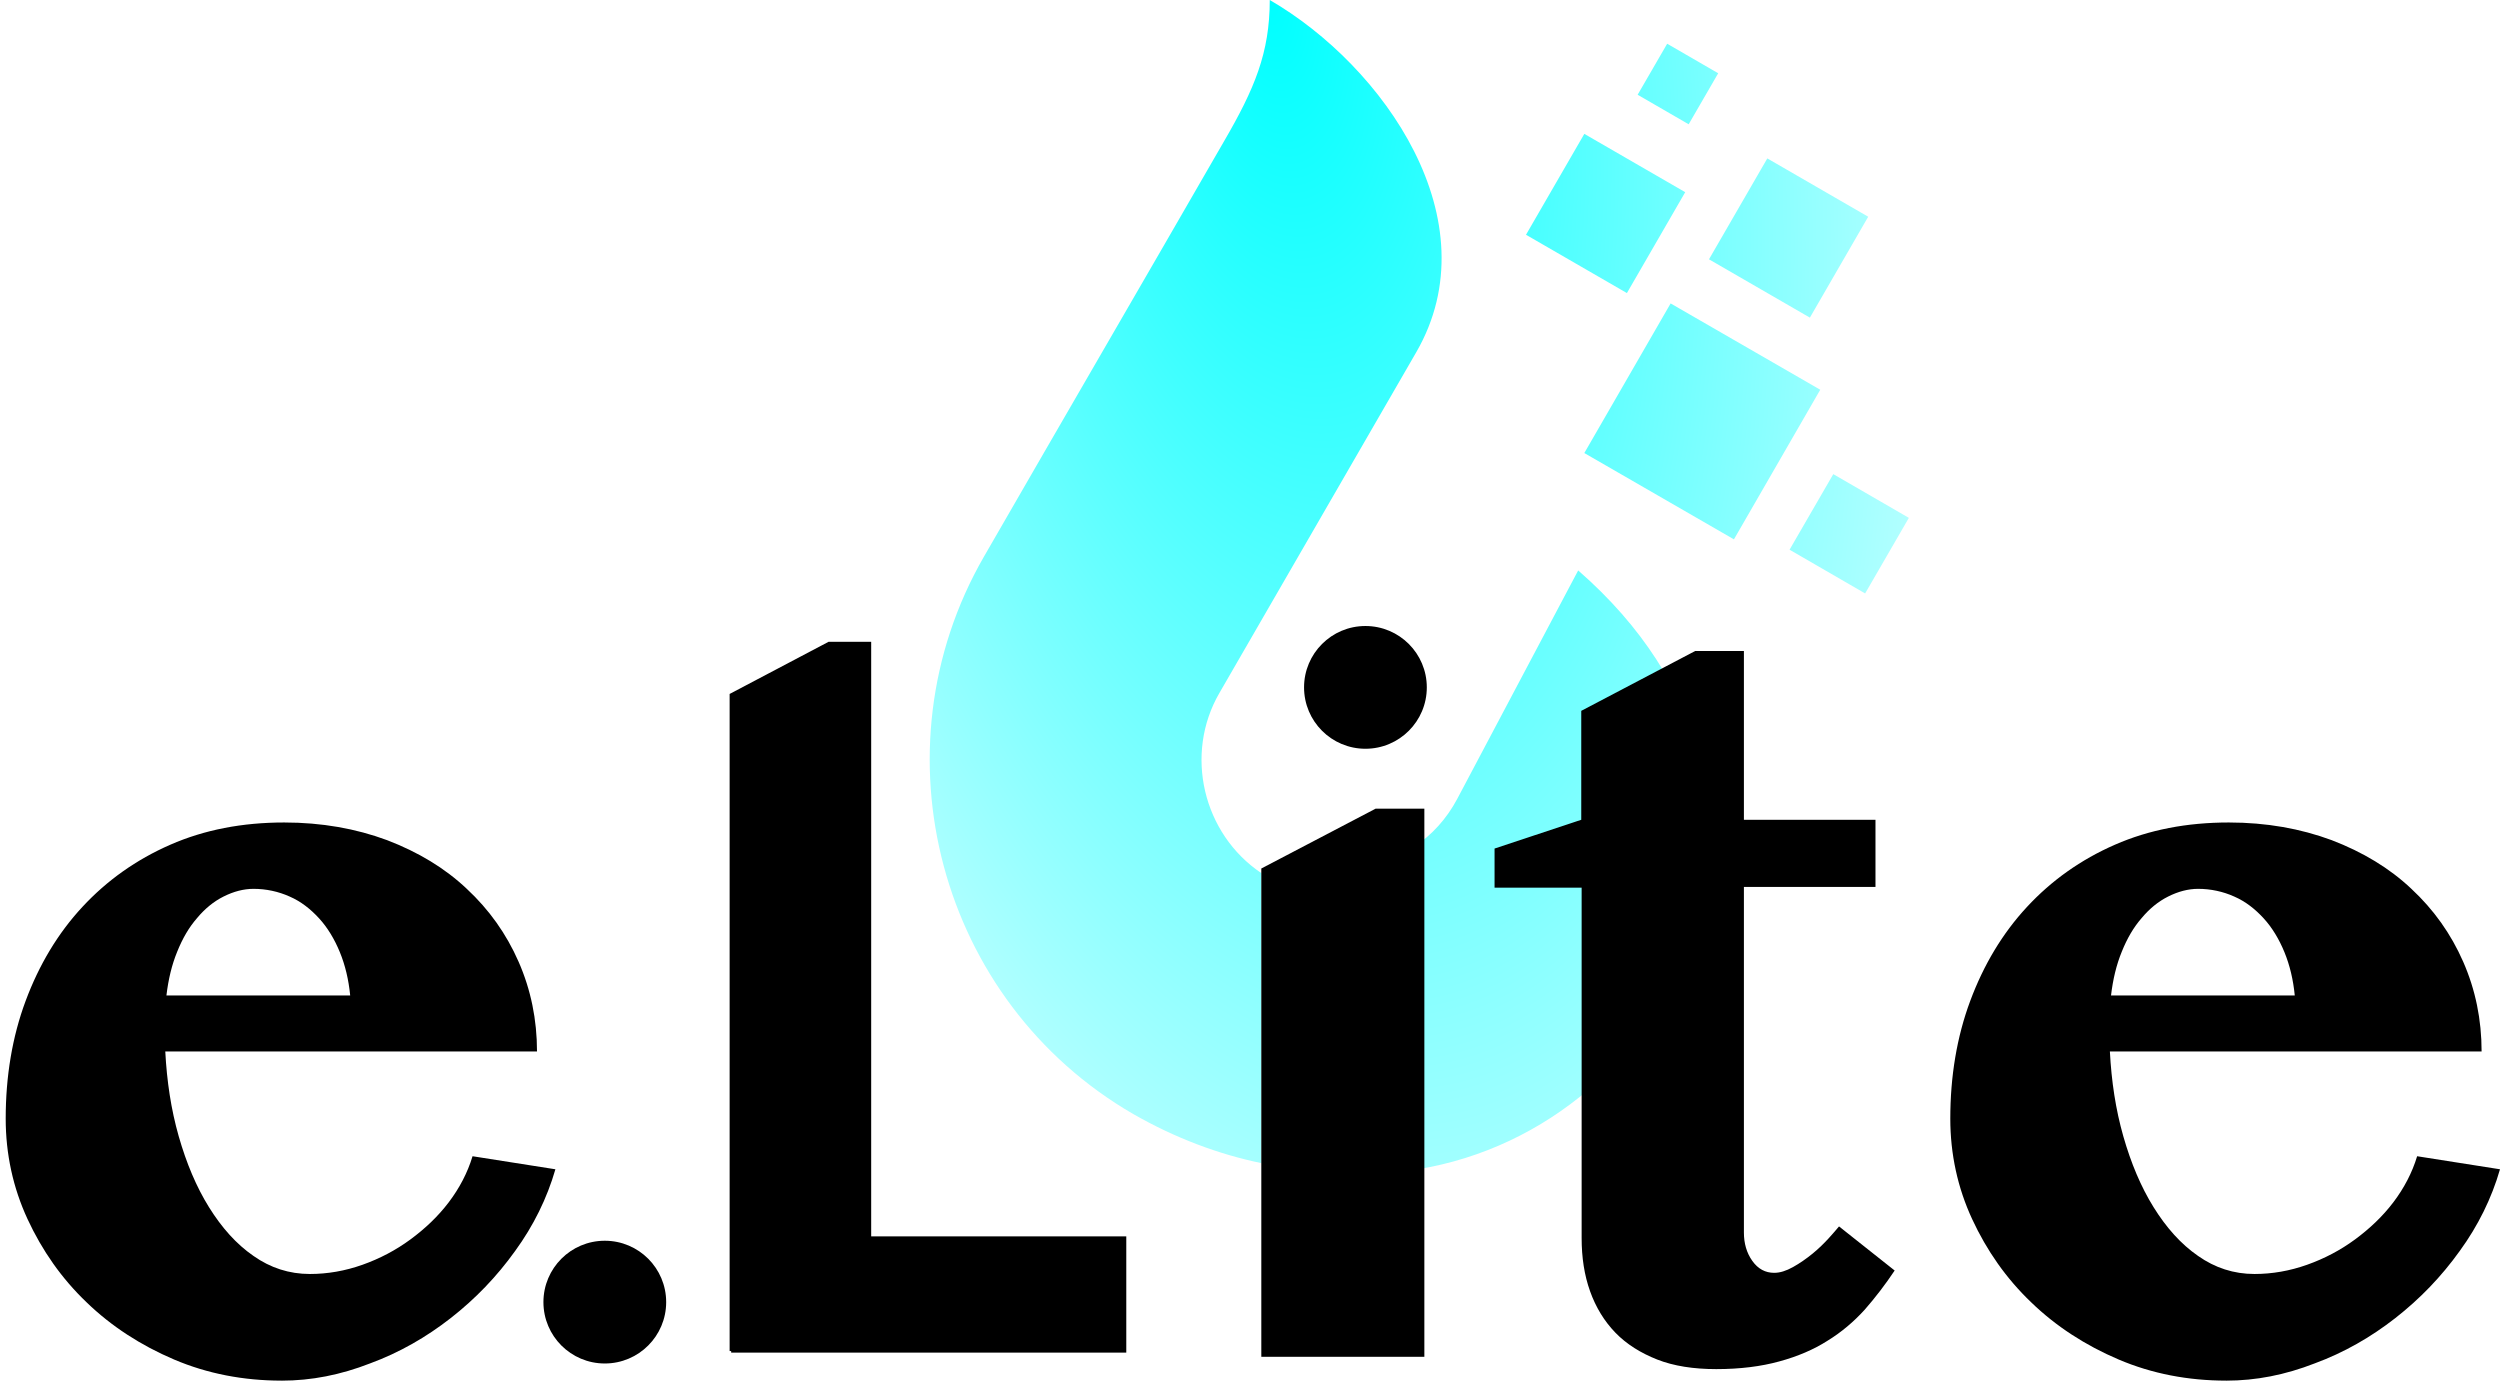
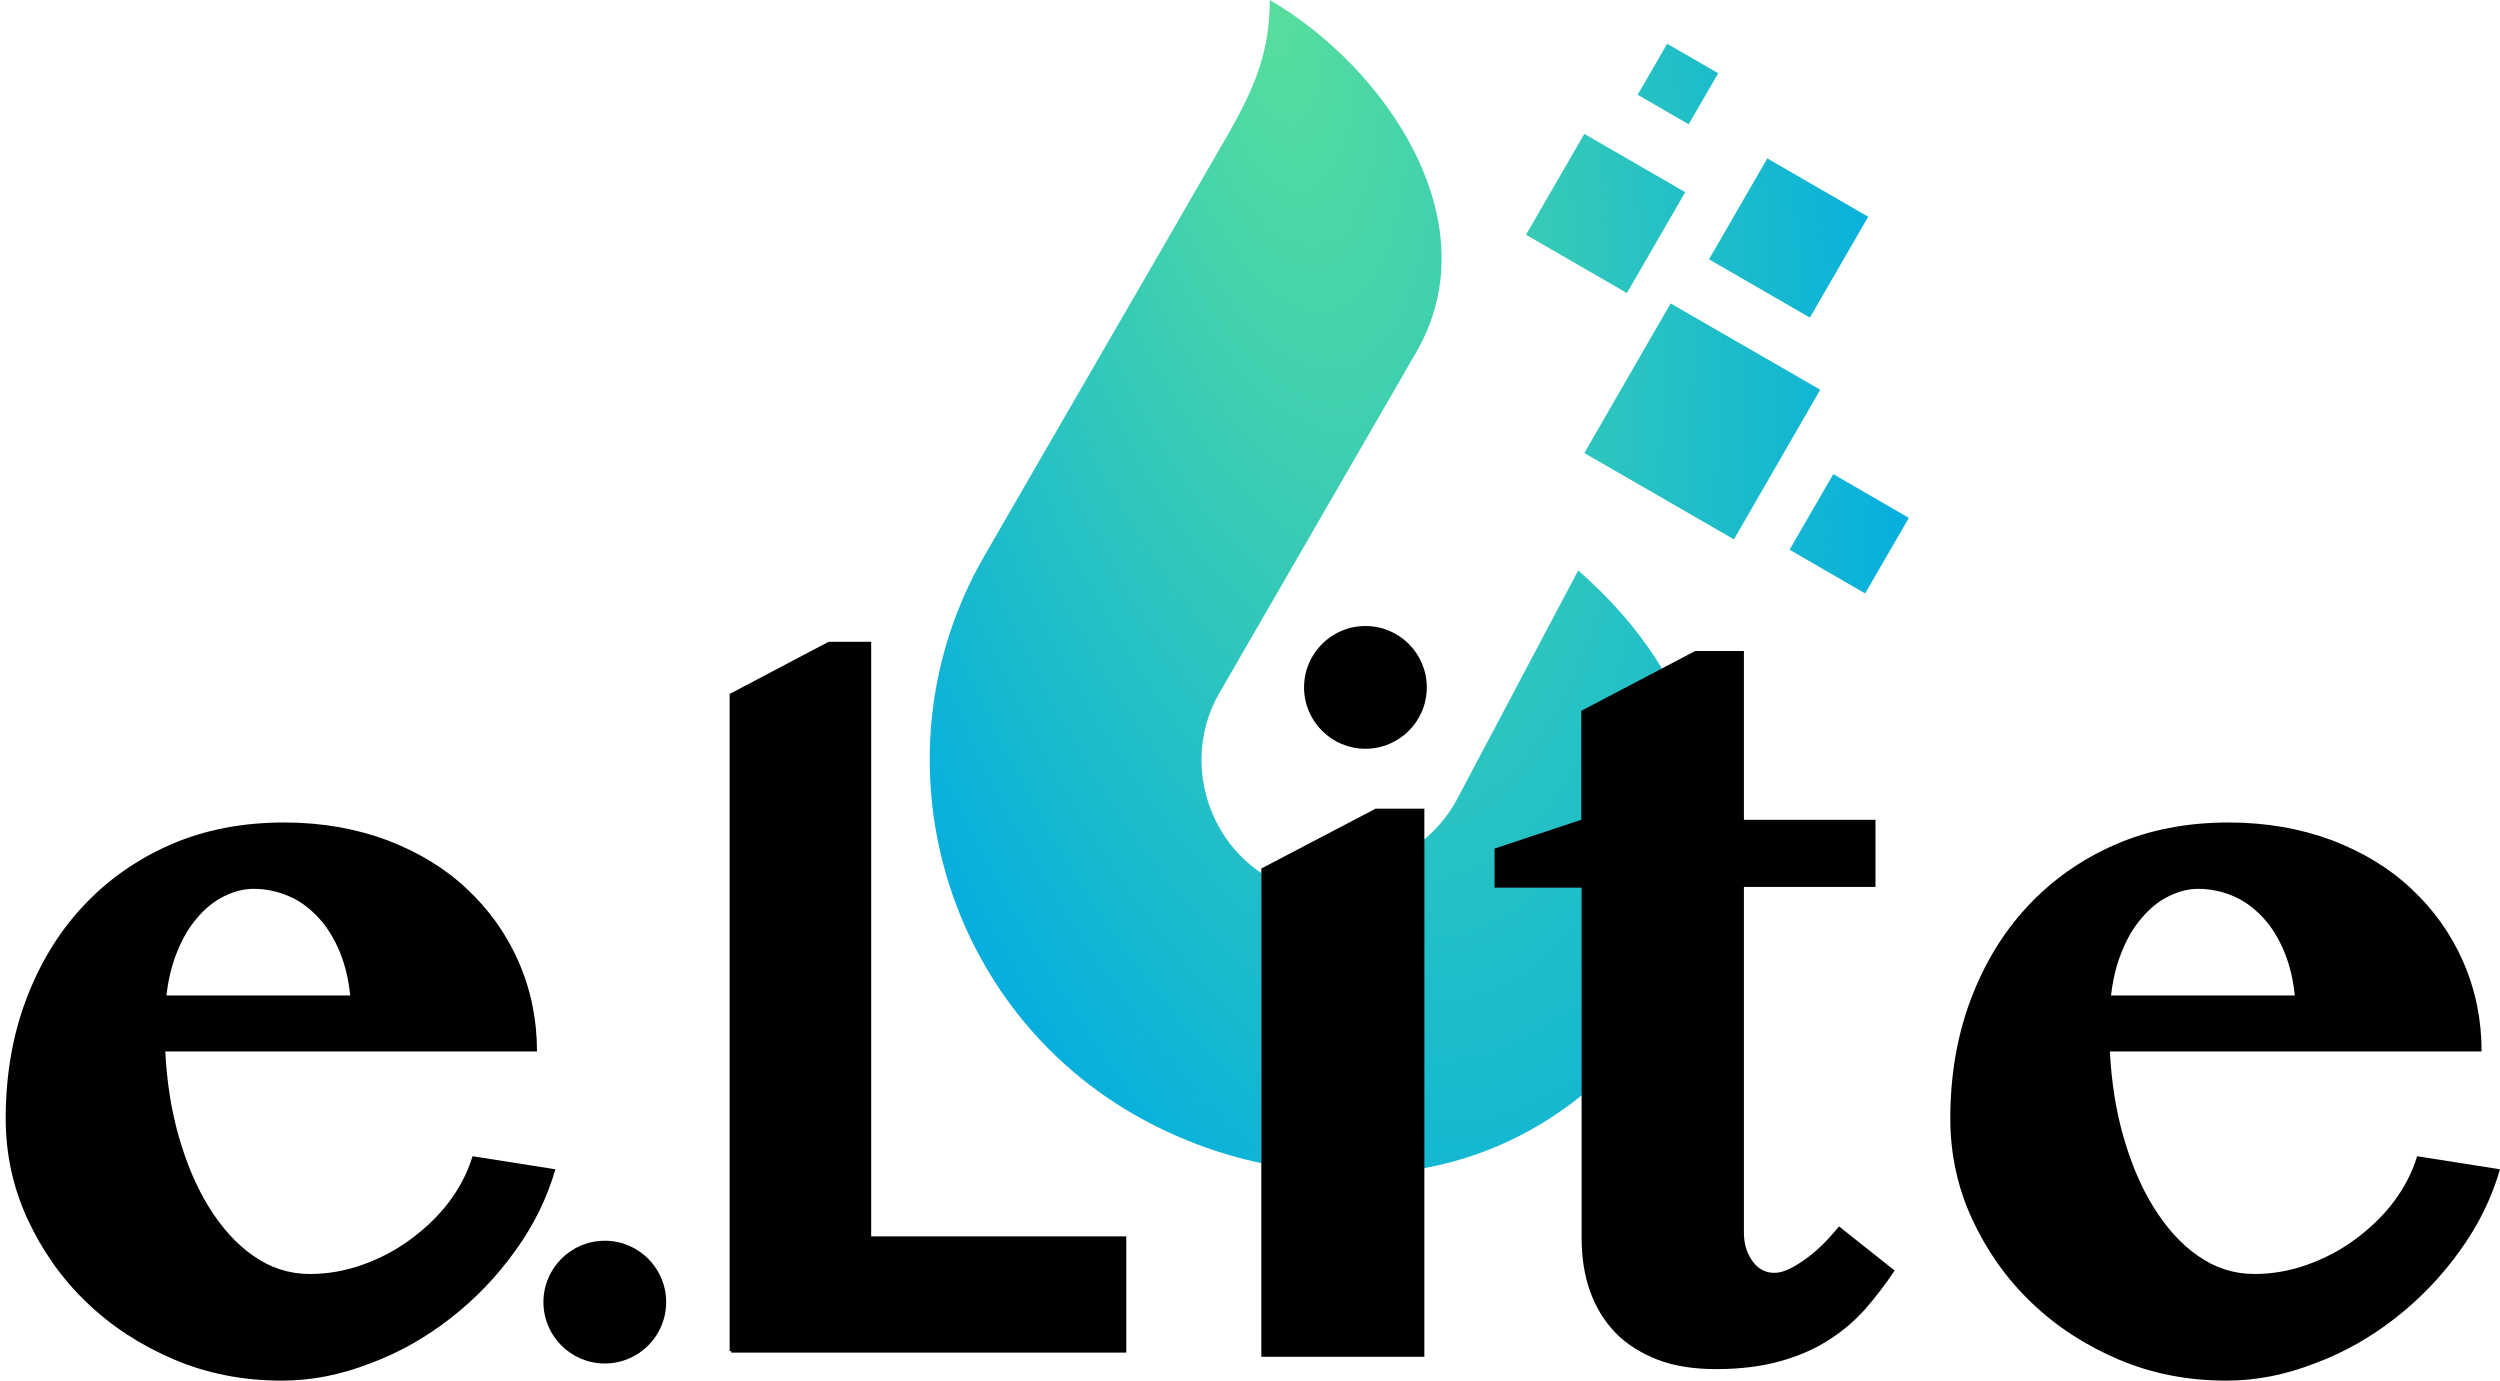
<svg xmlns="http://www.w3.org/2000/svg" xmlns:xlink="http://www.w3.org/1999/xlink" width="172.429mm" height="95.224mm" viewBox="0 0 172.429 95.224" version="1.1" id="svg365">
  <defs id="defs359">
+     <linearGradient id="linearGradient2425" gradientUnits="userSpaceOnUse" x1="535.572" y1="2108.041" x2="536.461" y2="1922.428" gradientTransform="matrix(-0.371336,0,0,0.371336,218.6842,-569.9101)">
+       <stop offset="0" style="stop-color:#58de9c;stop-opacity:1" id="stop2423" />
+       <stop offset="1" style="stop-color:#06afdd;stop-opacity:1" id="stop2421" />
+     </linearGradient>
    <linearGradient id="linearGradient1605">
      <stop style="stop-color:#00ffff;stop-opacity:1;" offset="0" id="stop1601" />
      <stop style="stop-color:#00ffff;stop-opacity:0;" offset="1" id="stop1603" />
    </linearGradient>
    <linearGradient id="SVGID_1_" gradientUnits="userSpaceOnUse" x1="1173.63" y1="1753.3" x2="1135.03" y2="2058.1" gradientTransform="matrix(-0.2645833,0,0,0.2645833,424.2027,-343.4433)" xlink:href="#SVGID_16_-8">
      <stop offset="0" style="stop-color:#05C65C" id="stop1596" />
      <stop offset="1" style="stop-color:#D8AD38" id="stop1598" />
    </linearGradient>
    <linearGradient id="SVGID_15_" gradientUnits="userSpaceOnUse" x1="1351.743" y1="2032.638" x2="1383.743" y2="2032.638" gradientTransform="matrix(0.2645833,0,0,0.2645833,-274.8736,-378.0045)">
      <stop offset="0" style="stop-color:#55C683" id="stop282" />
      <stop offset="1" style="stop-color:#D8CD45" id="stop284" />
    </linearGradient>
    <linearGradient id="SVGID_16_" gradientUnits="userSpaceOnUse" x1="535.572" y1="2108.041" x2="536.461" y2="1922.428" gradientTransform="matrix(-0.2645833,0,0,0.2645833,160.7178,-378.0045)">
      <stop offset="0" style="stop-color:#05C65C" id="stop289" />
      <stop offset="1" style="stop-color:#D8AD38" id="stop291" />
    </linearGradient>
    <linearGradient id="SVGID_15_-9" gradientUnits="userSpaceOnUse" x1="1351.743" y1="2032.638" x2="1383.743" y2="2032.638" gradientTransform="matrix(0.2645833,0,0,0.2645833,-342.9093,-388.5879)">
      <stop offset="0" style="stop-color:#55C683" id="stop282-7" />
      <stop offset="1" style="stop-color:#D8CD45" id="stop284-3" />
    </linearGradient>
    <linearGradient id="SVGID_16_-5" gradientUnits="userSpaceOnUse" x1="535.572" y1="2108.041" x2="536.461" y2="1922.428" gradientTransform="matrix(-0.2645833,0,0,0.2645833,92.68209,-388.5879)">
      <stop offset="0" style="stop-color:#05C65C" id="stop289-4" />
      <stop offset="1" style="stop-color:#D8AD38" id="stop291-9" />
    </linearGradient>
    <linearGradient id="SVGID_16_-8" gradientUnits="userSpaceOnUse" x1="535.572" y1="2108.041" x2="536.461" y2="1922.428" gradientTransform="matrix(-0.371336,0,0,0.371336,218.6842,-569.9101)">
      <stop offset="0" style="stop-color:#05C65C" id="stop289-9" />
      <stop offset="1" style="stop-color:#D8AD38" id="stop291-1" />
    </linearGradient>
-     <linearGradient id="SVGID_1_-7" gradientUnits="userSpaceOnUse" x1="1173.63" y1="1753.3" x2="1135.03" y2="2058.1" gradientTransform="matrix(-0.2645833,0,0,0.2645833,424.2027,-343.4433)" xlink:href="#SVGID_16_-8">
+     <linearGradient id="SVGID_1_-7" gradientUnits="userSpaceOnUse" x1="1173.63" y1="1753.3" x2="1135.03" y2="2058.1" gradientTransform="matrix(-0.2645833,0,0,0.2645833,424.2027,-343.4433)" spreadMethod="pad">
      <stop offset="0" style="stop-color:#05C65C" id="stop18" />
      <stop offset="1" style="stop-color:#D8AD38" id="stop20" />
    </linearGradient>
-     <radialGradient xlink:href="#linearGradient1605" id="radialGradient1607" cx="113.68" cy="127.007" fx="113.68" fy="127.007" r="33.766" gradientTransform="matrix(0.5883268,3.785153,-1.81191,0.2816253,250.8215,-466.0637)" gradientUnits="userSpaceOnUse" />
+     <radialGradient xlink:href="#SVGID_16_-8" id="radialGradient1607" cx="113.68" cy="127.007" fx="113.68" fy="127.007" r="33.766" gradientTransform="matrix(0.5883268,3.785153,-1.81191,0.2816253,250.8215,-466.0637)" gradientUnits="userSpaceOnUse" />
+     <radialGradient xlink:href="#linearGradient2425" id="radialGradient2403" cx="87.577" cy="6.556" fx="87.577" fy="6.556" r="33.766" gradientTransform="matrix(0.5614494,2.868715,-1.171935,0.2293683,46.09059,-252.7375)" gradientUnits="userSpaceOnUse" />
  </defs>
-   <path class="st2" d="M 108.85,39.344 C 126.709,54.928 115.649,77.735 97.79,80.645 l -0.238,-22.251 c 1.191,-0.794 2.223,-1.905 2.963,-3.307 z M 86.995,80.222 v -20.003 c -4.022,-2.699 -5.345,-8.202 -2.884,-12.435 l 13.573,-23.495 C 102.923,15.214 95.435,4.551 87.577,0 c 0,3.651 -1.058,6.138 -3.149,9.737 -5.503,9.551 -11.06,19.103 -16.563,28.654 -7.726,13.414 -3.096,30.692 10.292,38.444 2.91,1.667 5.9,2.778 8.837,3.387 z M 116.47,8.572 l -3.519,-2.037 2.037,-3.519 3.519,2.037 z m -0.238,4.683 -4.022,6.959 -6.959,-4.022 4.022,-6.959 z m 8.599,8.652 -6.959,-4.022 4.022,-6.959 6.959,4.022 z m 0.714,4.974 -10.319,-5.953 -5.953,10.319 10.319,5.953 z m 3.096,14.049 3.016,-5.212 -5.212,-3.016 -3.016,5.212 z" id="path23" style="clip-rule:evenodd;fill:url(#radialGradient1607);fill-opacity:1;fill-rule:evenodd;stroke-width:0.265;stroke-miterlimit:4;stroke-dasharray:none" />
-   <path class="st3" d="m 86.995,59.902 7.885,-4.128 h 3.36 v 37.809 h -11.245 z" id="path25" style="fill:#000000;stroke-width:0.265;fill-opacity:1" />
-   <path class="st3" d="m 103.082,61.172 v -2.646 l 5.98,-1.984 v -7.514 l 7.858,-4.128 h 3.36 v 11.642 h 9.075 v 4.63 h -9.075 v 23.839 c 0,0.741 0.185,1.402 0.582,1.958 0.397,0.556 0.9,0.82 1.508,0.82 0.397,0 0.82,-0.132 1.296,-0.397 0.476,-0.265 0.926,-0.582 1.349,-0.926 0.423,-0.344 0.794,-0.714 1.111,-1.058 0.318,-0.344 0.556,-0.635 0.714,-0.82 L 130.678,87.63 c -0.635,0.953 -1.323,1.852 -2.064,2.699 -0.741,0.82 -1.614,1.561 -2.566,2.143 -0.953,0.609 -2.064,1.085 -3.334,1.429 -1.244,0.344 -2.699,0.529 -4.339,0.529 -1.561,0 -2.937,-0.212 -4.075,-0.661 -1.138,-0.45 -2.117,-1.058 -2.884,-1.852 -0.767,-0.794 -1.349,-1.746 -1.746,-2.857 -0.397,-1.111 -0.582,-2.328 -0.582,-3.678 V 61.225 h -6.006 z" id="path27" style="fill:#000000;stroke-width:0.265;fill-opacity:1" />
-   <path class="st3" d="m 153.538,95.224 c -2.619,0 -5.106,-0.476 -7.408,-1.455 -2.302,-0.979 -4.339,-2.302 -6.032,-3.942 -1.72,-1.64 -3.069,-3.572 -4.075,-5.741 -1.005,-2.17 -1.508,-4.498 -1.508,-6.932 0,-2.91 0.45,-5.636 1.376,-8.123 0.926,-2.487 2.223,-4.657 3.916,-6.482 1.693,-1.826 3.704,-3.254 6.059,-4.286 2.355,-1.032 4.974,-1.535 7.858,-1.535 2.593,0 4.948,0.423 7.091,1.217 2.143,0.82 3.995,1.931 5.503,3.36 1.535,1.429 2.725,3.096 3.572,5.027 0.847,1.931 1.27,3.995 1.27,6.191 h -25.638 c 0.106,2.037 0.397,3.995 0.926,5.847 0.529,1.852 1.217,3.493 2.09,4.895 0.873,1.402 1.879,2.54 3.069,3.36 1.164,0.82 2.461,1.244 3.889,1.244 1.217,0 2.434,-0.212 3.625,-0.635 1.191,-0.423 2.302,-1.005 3.307,-1.746 1.005,-0.741 1.905,-1.587 2.646,-2.566 0.741,-0.979 1.296,-2.037 1.64,-3.175 l 5.715,0.9 c -0.582,2.011 -1.508,3.889 -2.778,5.636 -1.27,1.773 -2.752,3.307 -4.445,4.63 -1.693,1.323 -3.545,2.381 -5.556,3.122 -2.037,0.794 -4.048,1.191 -6.112,1.191 z m 4.736,-26.564 c -0.106,-1.085 -0.344,-2.09 -0.714,-2.99 -0.37,-0.9 -0.847,-1.693 -1.429,-2.328 -0.582,-0.635 -1.244,-1.164 -2.037,-1.508 -0.767,-0.344 -1.614,-0.529 -2.487,-0.529 -0.688,0 -1.376,0.185 -2.064,0.529 -0.688,0.344 -1.296,0.847 -1.826,1.482 -0.556,0.635 -1.005,1.402 -1.376,2.328 -0.37,0.9 -0.609,1.905 -0.741,3.016 z" id="path29" style="fill:#000000;stroke-width:0.265;fill-opacity:1" />
-   <g id="g41" transform="matrix(0.2645833,0,0,0.2645833,-37.49146,-463.894)" style="fill:#000000;fill-opacity:1">
-     <rect x="332.3" y="2075.6" class="st4" width="103" height="30.3" id="rect35" style="fill:#000000;fill-opacity:1" />
-     <g id="g39" style="fill:#000000;fill-opacity:1">
-       <path class="st3" d="m 368.9,2105.5 h -37 v -171.3 l 25.8,-13.6 h 11.1 v 184.9 z" id="path37" style="fill:#000000;fill-opacity:1" />
+   <path class="st2" d="M 108.85,39.344 C 126.709,54.928 115.649,77.735 97.79,80.645 l -0.238,-22.251 c 1.191,-0.794 2.223,-1.905 2.963,-3.307 z M 86.995,80.222 v -20.003 c -4.022,-2.699 -5.345,-8.202 -2.884,-12.435 l 13.573,-23.495 C 102.923,15.214 95.435,4.551 87.577,0 c 0,3.651 -1.058,6.138 -3.149,9.737 -5.503,9.551 -11.06,19.103 -16.563,28.654 -7.726,13.414 -3.096,30.692 10.292,38.444 2.91,1.667 5.9,2.778 8.837,3.387 z M 116.47,8.572 l -3.519,-2.037 2.037,-3.519 3.519,2.037 z m -0.238,4.683 -4.022,6.959 -6.959,-4.022 4.022,-6.959 z m 8.599,8.652 -6.959,-4.022 4.022,-6.959 6.959,4.022 z m 0.714,4.974 -10.319,-5.953 -5.953,10.319 10.319,5.953 z m 3.096,14.049 3.016,-5.212 -5.212,-3.016 -3.016,5.212 z" id="path23" style="clip-rule:evenodd;fill:url(#radialGradient2403);fill-opacity:1.0;fill-rule:evenodd;stroke-width:0.265;stroke-miterlimit:4;stroke-dasharray:none" />
+   <path class="st3" d="m 86.995,59.902 7.885,-4.128 h 3.36 v 37.809 h -11.245 z" id="path25" style="fill:#010101;stroke-width:0.265;fill-opacity:1" />
+   <path class="st3" d="m 103.082,61.172 v -2.646 l 5.98,-1.984 v -7.514 l 7.858,-4.128 h 3.36 v 11.642 h 9.075 v 4.63 h -9.075 v 23.839 c 0,0.741 0.185,1.402 0.582,1.958 0.397,0.556 0.9,0.82 1.508,0.82 0.397,0 0.82,-0.132 1.296,-0.397 0.476,-0.265 0.926,-0.582 1.349,-0.926 0.423,-0.344 0.794,-0.714 1.111,-1.058 0.318,-0.344 0.556,-0.635 0.714,-0.82 L 130.678,87.63 c -0.635,0.953 -1.323,1.852 -2.064,2.699 -0.741,0.82 -1.614,1.561 -2.566,2.143 -0.953,0.609 -2.064,1.085 -3.334,1.429 -1.244,0.344 -2.699,0.529 -4.339,0.529 -1.561,0 -2.937,-0.212 -4.075,-0.661 -1.138,-0.45 -2.117,-1.058 -2.884,-1.852 -0.767,-0.794 -1.349,-1.746 -1.746,-2.857 -0.397,-1.111 -0.582,-2.328 -0.582,-3.678 V 61.225 h -6.006 z" id="path27" style="fill:#010101;stroke-width:0.265;fill-opacity:1" />
+   <path class="st3" d="m 153.538,95.224 c -2.619,0 -5.106,-0.476 -7.408,-1.455 -2.302,-0.979 -4.339,-2.302 -6.032,-3.942 -1.72,-1.64 -3.069,-3.572 -4.075,-5.741 -1.005,-2.17 -1.508,-4.498 -1.508,-6.932 0,-2.91 0.45,-5.636 1.376,-8.123 0.926,-2.487 2.223,-4.657 3.916,-6.482 1.693,-1.826 3.704,-3.254 6.059,-4.286 2.355,-1.032 4.974,-1.535 7.858,-1.535 2.593,0 4.948,0.423 7.091,1.217 2.143,0.82 3.995,1.931 5.503,3.36 1.535,1.429 2.725,3.096 3.572,5.027 0.847,1.931 1.27,3.995 1.27,6.191 h -25.638 c 0.106,2.037 0.397,3.995 0.926,5.847 0.529,1.852 1.217,3.493 2.09,4.895 0.873,1.402 1.879,2.54 3.069,3.36 1.164,0.82 2.461,1.244 3.889,1.244 1.217,0 2.434,-0.212 3.625,-0.635 1.191,-0.423 2.302,-1.005 3.307,-1.746 1.005,-0.741 1.905,-1.587 2.646,-2.566 0.741,-0.979 1.296,-2.037 1.64,-3.175 l 5.715,0.9 c -0.582,2.011 -1.508,3.889 -2.778,5.636 -1.27,1.773 -2.752,3.307 -4.445,4.63 -1.693,1.323 -3.545,2.381 -5.556,3.122 -2.037,0.794 -4.048,1.191 -6.112,1.191 z m 4.736,-26.564 c -0.106,-1.085 -0.344,-2.09 -0.714,-2.99 -0.37,-0.9 -0.847,-1.693 -1.429,-2.328 -0.582,-0.635 -1.244,-1.164 -2.037,-1.508 -0.767,-0.344 -1.614,-0.529 -2.487,-0.529 -0.688,0 -1.376,0.185 -2.064,0.529 -0.688,0.344 -1.296,0.847 -1.826,1.482 -0.556,0.635 -1.005,1.402 -1.376,2.328 -0.37,0.9 -0.609,1.905 -0.741,3.016 z" id="path29" style="fill:#010101;stroke-width:0.265;fill-opacity:1" />
+   <g id="g41" transform="matrix(0.2645833,0,0,0.2645833,-37.49146,-463.894)" style="fill:#010101;fill-opacity:1">
+     <rect x="332.3" y="2075.6" class="st4" width="103" height="30.3" id="rect35" style="fill:#010101;fill-opacity:1" />
+     <g id="g39" style="fill:#010101;fill-opacity:1">
+       <path class="st3" d="m 368.9,2105.5 h -37 v -171.3 l 25.8,-13.6 h 11.1 v 184.9 z" id="path37" style="fill:#010101;fill-opacity:1" />
    </g>
  </g>
-   <circle class="st5" cx="41.714" cy="89.809" r="4.233" id="circle48" style="clip-rule:evenodd;fill:#000000;fill-rule:evenodd;stroke-width:0.265;fill-opacity:1" />
-   <circle class="st5" cx="94.176" cy="47.41" r="4.233" id="circle48-9" style="clip-rule:evenodd;fill:#000000;fill-rule:evenodd;stroke-width:0.265;fill-opacity:1" />
-   <path class="st3" d="m 19.417,95.224 c -2.619,0 -5.106,-0.476 -7.408,-1.455 -2.302,-0.979 -4.339,-2.302 -6.033,-3.942 -1.72,-1.64 -3.069,-3.572 -4.075,-5.741 -1.005,-2.17 -1.508,-4.498 -1.508,-6.932 0,-2.91 0.45,-5.636 1.376,-8.123 0.926,-2.487 2.222,-4.657 3.916,-6.482 1.693,-1.826 3.704,-3.254 6.059,-4.286 2.355,-1.032 4.974,-1.535 7.858,-1.535 2.593,0 4.948,0.423 7.091,1.217 2.143,0.82 3.995,1.931 5.503,3.36 1.535,1.429 2.725,3.096 3.572,5.027 0.847,1.931 1.27,3.995 1.27,6.191 H 11.4 c 0.106,2.037 0.397,3.995 0.926,5.847 0.529,1.852 1.217,3.493 2.09,4.895 0.873,1.402 1.879,2.54 3.069,3.36 1.164,0.82 2.461,1.244 3.889,1.244 1.217,0 2.434,-0.212 3.625,-0.635 1.191,-0.423 2.302,-1.005 3.307,-1.746 1.005,-0.741 1.905,-1.587 2.646,-2.566 0.741,-0.979 1.296,-2.037 1.64,-3.175 l 5.715,0.9 c -0.582,2.011 -1.508,3.889 -2.778,5.636 -1.27,1.773 -2.752,3.307 -4.445,4.63 -1.693,1.323 -3.545,2.381 -5.556,3.122 -2.037,0.794 -4.048,1.191 -6.112,1.191 z m 4.736,-26.564 c -0.106,-1.085 -0.344,-2.09 -0.714,-2.99 -0.37,-0.9 -0.847,-1.693 -1.429,-2.328 -0.582,-0.635 -1.244,-1.164 -2.037,-1.508 -0.767,-0.344 -1.614,-0.529 -2.487,-0.529 -0.688,0 -1.376,0.185 -2.064,0.529 -0.688,0.344 -1.296,0.847 -1.826,1.482 -0.556,0.635 -1.005,1.402 -1.376,2.328 -0.37,0.9 -0.609,1.905 -0.741,3.016 z" id="path29-5" style="fill:#000000;stroke-width:0.265;fill-opacity:1" />
+   <circle class="st5" cx="41.714" cy="89.809" r="4.233" id="circle48" style="clip-rule:evenodd;fill:#010101;fill-rule:evenodd;stroke-width:0.265;fill-opacity:1" />
+   <circle class="st5" cx="94.176" cy="47.41" r="4.233" id="circle48-9" style="clip-rule:evenodd;fill:#010101;fill-rule:evenodd;stroke-width:0.265;fill-opacity:1" />
+   <path class="st3" d="m 19.417,95.224 c -2.619,0 -5.106,-0.476 -7.408,-1.455 -2.302,-0.979 -4.339,-2.302 -6.033,-3.942 -1.72,-1.64 -3.069,-3.572 -4.075,-5.741 -1.005,-2.17 -1.508,-4.498 -1.508,-6.932 0,-2.91 0.45,-5.636 1.376,-8.123 0.926,-2.487 2.222,-4.657 3.916,-6.482 1.693,-1.826 3.704,-3.254 6.059,-4.286 2.355,-1.032 4.974,-1.535 7.858,-1.535 2.593,0 4.948,0.423 7.091,1.217 2.143,0.82 3.995,1.931 5.503,3.36 1.535,1.429 2.725,3.096 3.572,5.027 0.847,1.931 1.27,3.995 1.27,6.191 H 11.4 c 0.106,2.037 0.397,3.995 0.926,5.847 0.529,1.852 1.217,3.493 2.09,4.895 0.873,1.402 1.879,2.54 3.069,3.36 1.164,0.82 2.461,1.244 3.889,1.244 1.217,0 2.434,-0.212 3.625,-0.635 1.191,-0.423 2.302,-1.005 3.307,-1.746 1.005,-0.741 1.905,-1.587 2.646,-2.566 0.741,-0.979 1.296,-2.037 1.64,-3.175 l 5.715,0.9 c -0.582,2.011 -1.508,3.889 -2.778,5.636 -1.27,1.773 -2.752,3.307 -4.445,4.63 -1.693,1.323 -3.545,2.381 -5.556,3.122 -2.037,0.794 -4.048,1.191 -6.112,1.191 z m 4.736,-26.564 c -0.106,-1.085 -0.344,-2.09 -0.714,-2.99 -0.37,-0.9 -0.847,-1.693 -1.429,-2.328 -0.582,-0.635 -1.244,-1.164 -2.037,-1.508 -0.767,-0.344 -1.614,-0.529 -2.487,-0.529 -0.688,0 -1.376,0.185 -2.064,0.529 -0.688,0.344 -1.296,0.847 -1.826,1.482 -0.556,0.635 -1.005,1.402 -1.376,2.328 -0.37,0.9 -0.609,1.905 -0.741,3.016 z" id="path29-5" style="fill:#010101;stroke-width:0.265;fill-opacity:1" />
</svg>
